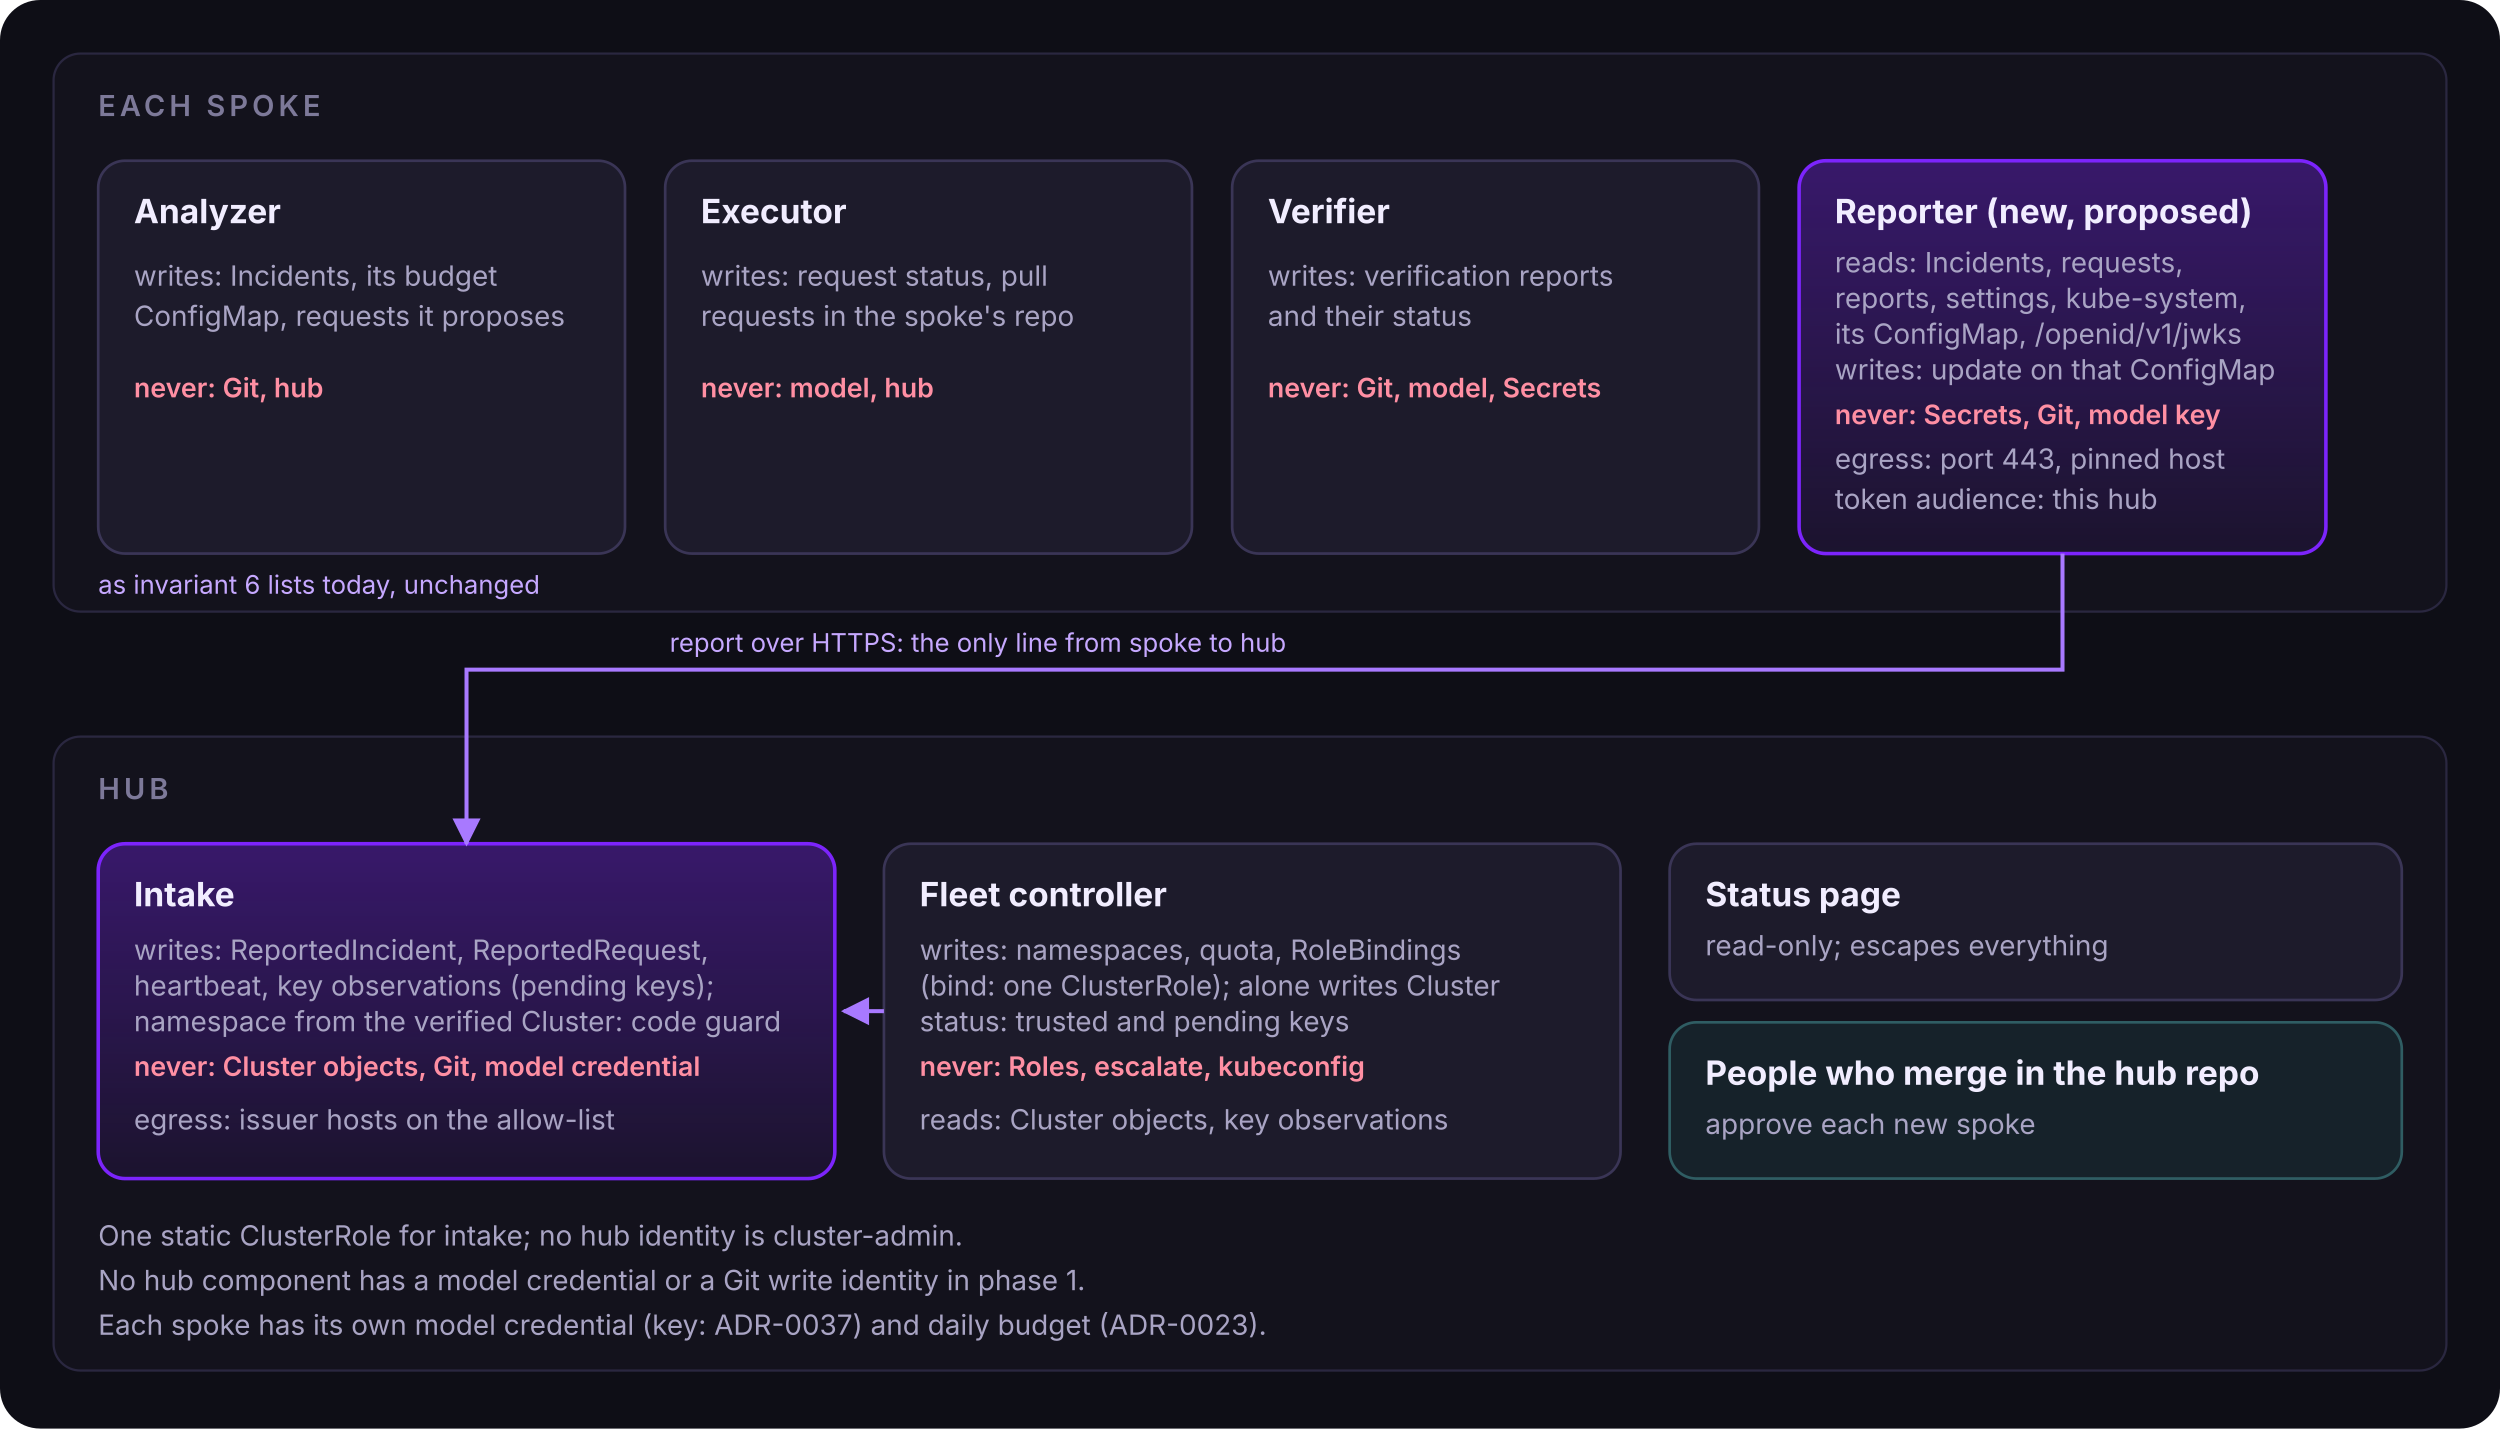
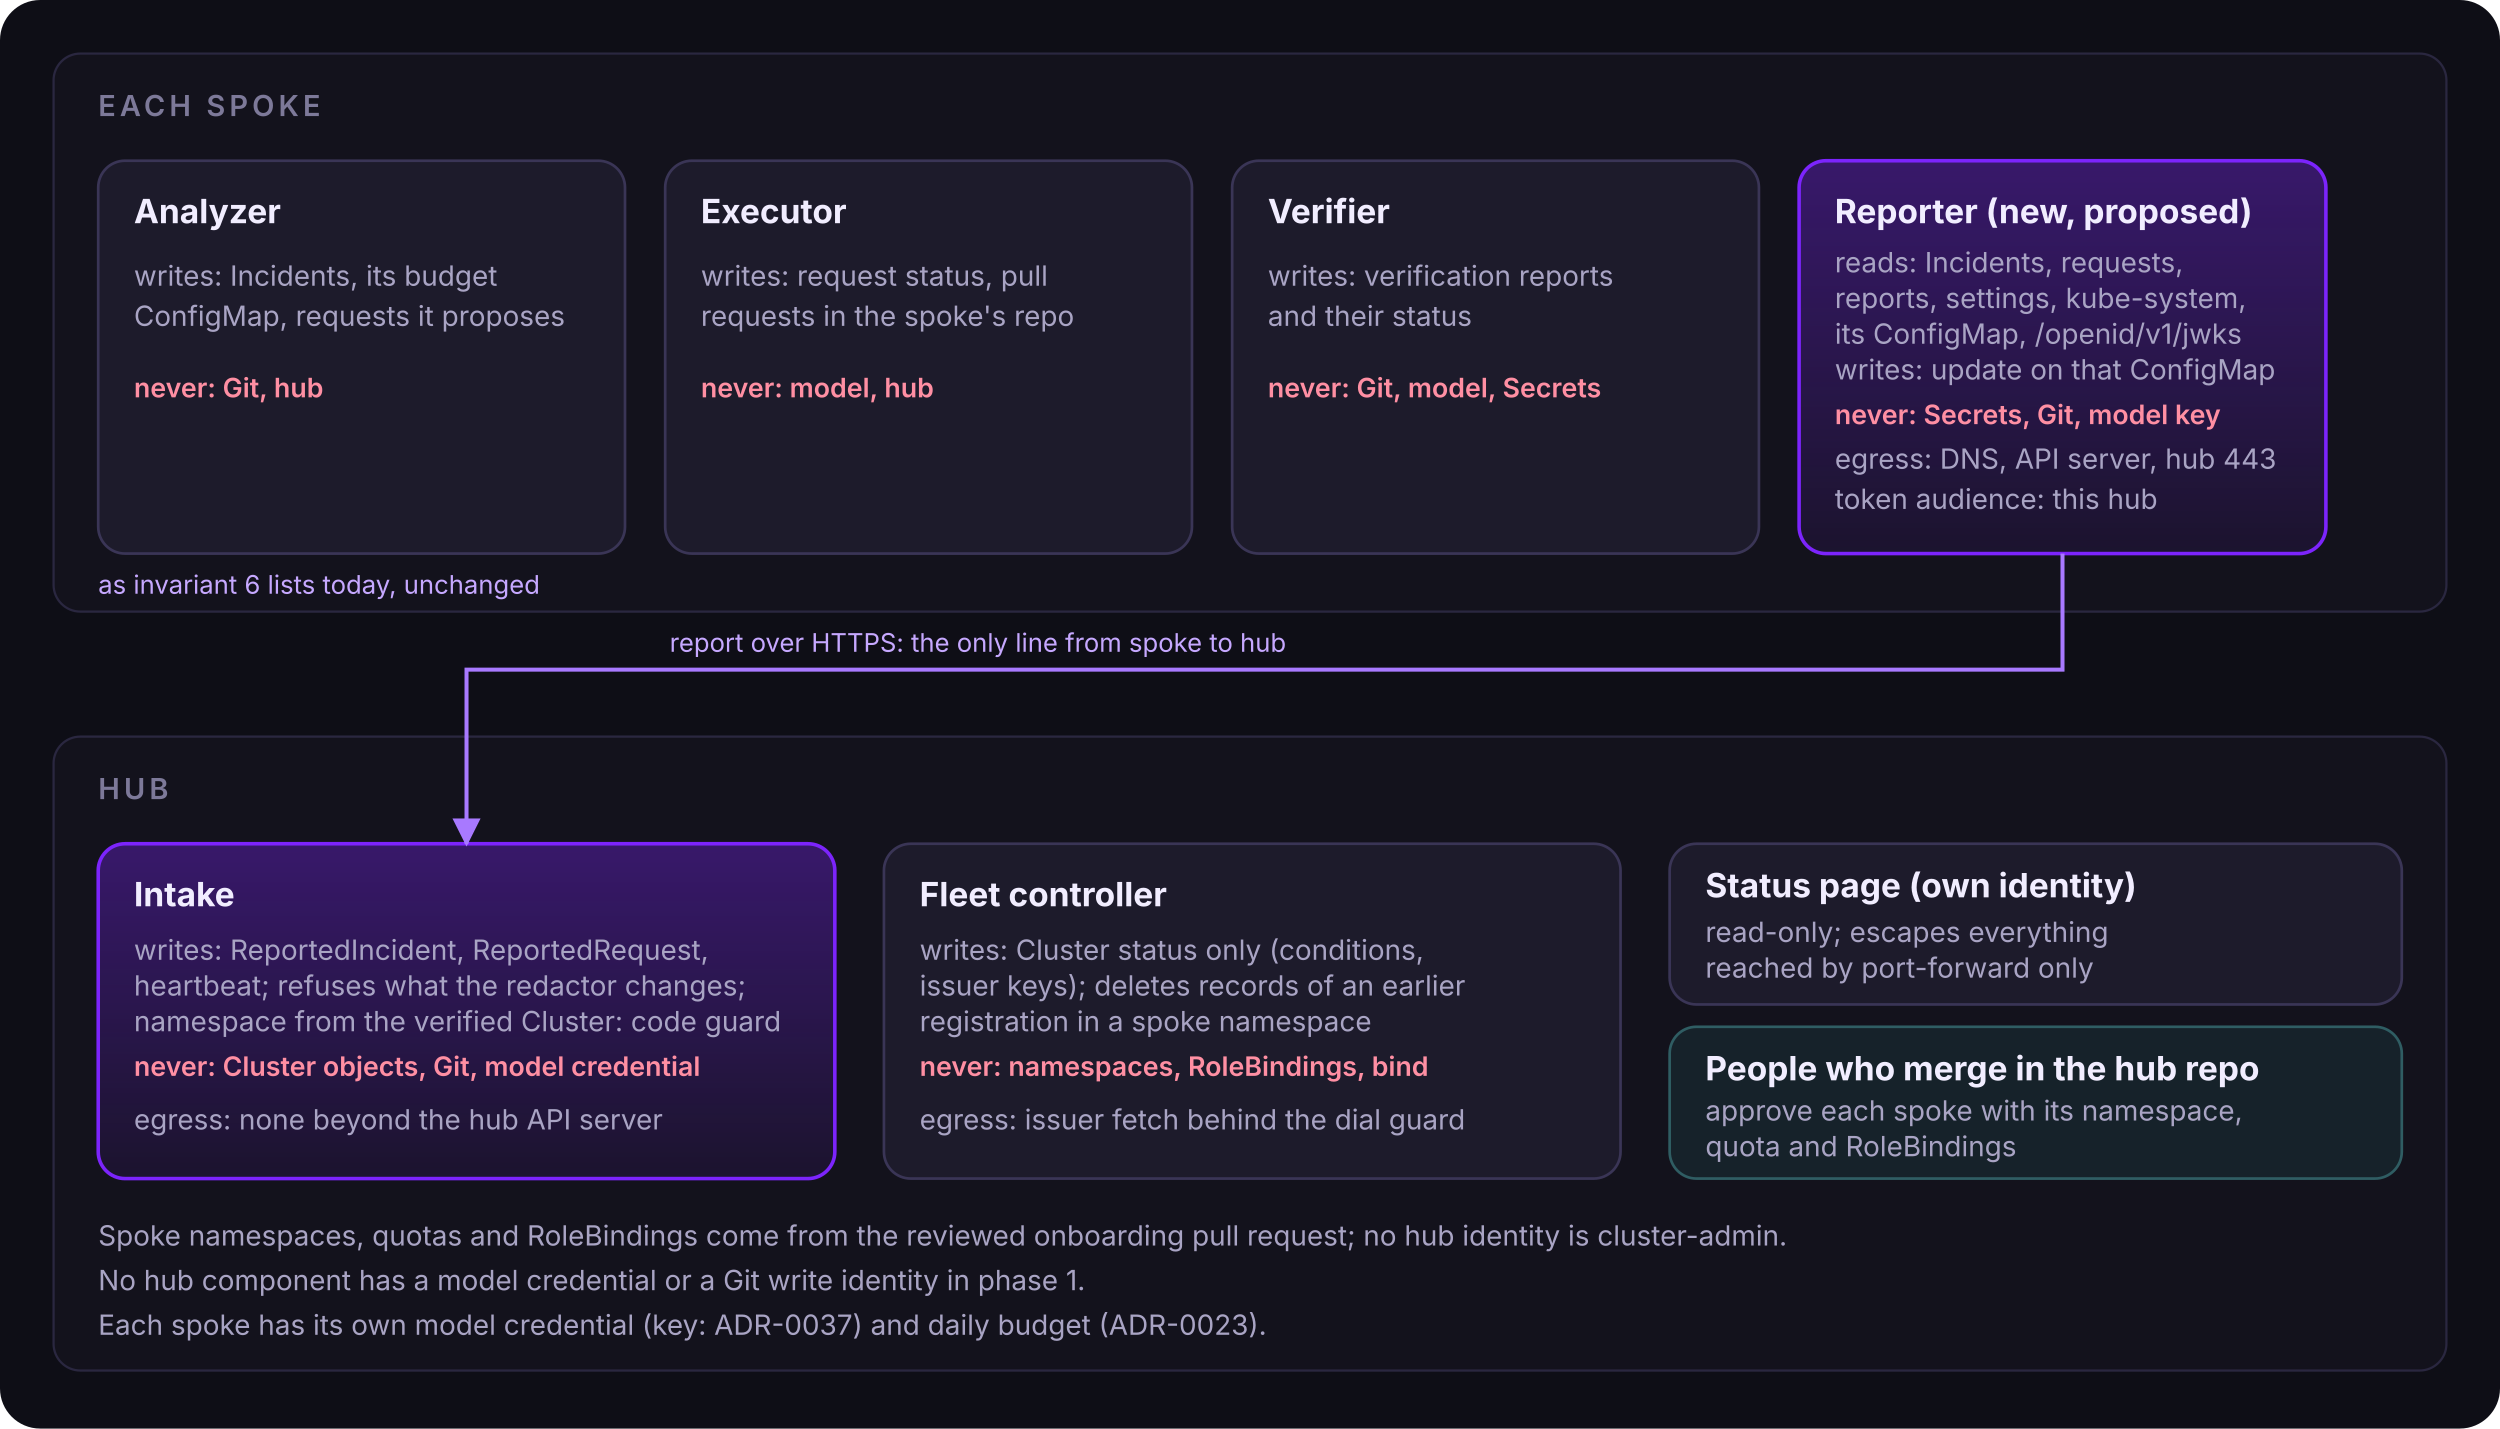
<svg xmlns="http://www.w3.org/2000/svg" viewBox="0 0 1120 640" role="img" aria-labelledby="t d" font-family="Inter, 'Segoe UI', system-ui, -apple-system, sans-serif">
  <defs>
    <marker id="a" viewBox="0 0 10 10" refX="9" refY="5" markerWidth="7" markerHeight="7" orient="auto-start-reverse">
      <path d="M0 0 10 5 0 10z" fill="#a879ff" />
    </marker>
    <marker id="m" viewBox="0 0 10 10" refX="9" refY="5" markerWidth="7" markerHeight="7" orient="auto-start-reverse">
      <path d="M0 0 10 5 0 10z" fill="#7d7999" />
    </marker>
    <linearGradient id="glow" x1="0" y1="0" x2="0" y2="1">
      <stop offset="0" stop-color="#7c24fc" stop-opacity=".35" />
      <stop offset="1" stop-color="#7c24fc" stop-opacity=".08" />
    </linearGradient>
    <style>
      .lane{fill:#13121c;stroke:#2a2740}
      .lanet{fill:#7d7999;font-size:13px;font-weight:600;letter-spacing:.14em}
      .box{fill:#1d1b2b;stroke:#3a3556;stroke-width:1.2}
      .key{fill:url(#glow);stroke:#7c24fc;stroke-width:1.6}
      .ext{fill:#16222a;stroke:#2f5d63;stroke-width:1.2}
      .bad{fill:#2a1720;stroke:#7a3348;stroke-width:1.2}
      .h{fill:#f1edff;font-size:15px;font-weight:650}
      .s{fill:#a9a4c4;font-size:12.5px}
      .f{stroke:#a879ff;stroke-width:1.8;fill:none}
      .r{stroke:#7d7999;stroke-width:1.4;fill:none;stroke-dasharray:4 4}
      .lbl{fill:#c6a8ff;font-size:11.5px}
      .no{fill:#ff8fa3;font-size:12px;font-weight:600}
    </style>
  </defs>
  <rect width="1120" height="640" rx="18" fill="#0e0e16" />
  <rect class="lane" x="24" y="24" width="1072" height="250" rx="12" />
  <text class="lanet" x="44" y="52">EACH SPOKE</text>
  <rect class="box" x="44" y="72" width="236" height="176" rx="12" />
  <text class="h" x="60" y="100">Analyzer</text>
  <text class="s" x="60" y="128">writes: Incidents, its budget</text>
  <text class="s" x="60" y="146">ConfigMap, requests it proposes</text>
  <text class="no" x="60" y="178">never: Git, hub</text>
  <rect class="box" x="298" y="72" width="236" height="176" rx="12" />
  <text class="h" x="314" y="100">Executor</text>
  <text class="s" x="314" y="128">writes: request status, pull</text>
  <text class="s" x="314" y="146">requests in the spoke's repo</text>
  <text class="no" x="314" y="178">never: model, hub</text>
  <rect class="box" x="552" y="72" width="236" height="176" rx="12" />
  <text class="h" x="568" y="100">Verifier</text>
  <text class="s" x="568" y="128">writes: verification reports</text>
  <text class="s" x="568" y="146">and their status</text>
  <text class="no" x="568" y="178">never: Git, model, Secrets</text>
  <rect class="key" x="806" y="72" width="236" height="176" rx="12" />
  <text class="h" x="822" y="100">Reporter (new, proposed)</text>
  <text class="s" x="822" y="122">reads: Incidents, requests,</text>
  <text class="s" x="822" y="138">reports, settings, kube-system,</text>
  <text class="s" x="822" y="154">its ConfigMap, /openid/v1/jwks</text>
  <text class="s" x="822" y="170">writes: update on that ConfigMap</text>
  <text class="no" x="822" y="190">never: Secrets, Git, model key</text>
-   <text class="s" x="822" y="210">egress: port 443, pinned host</text>
+   <text class="s" x="822" y="210">egress: DNS, API server, hub 443</text>
  <text class="s" x="822" y="228">token audience: this hub</text>
  <text class="lbl" x="44" y="266">as invariant 6 lists today, unchanged</text>
  <rect class="lane" x="24" y="330" width="1072" height="284" rx="12" />
  <text class="lanet" x="44" y="358">HUB</text>
  <rect class="key" x="44" y="378" width="330" height="150" rx="12" />
  <text class="h" x="60" y="406">Intake</text>
  <text class="s" x="60" y="430">writes: ReportedIncident, ReportedRequest,</text>
-   <text class="s" x="60" y="446">heartbeat, key observations (pending keys);</text>
+   <text class="s" x="60" y="446">heartbeat; refuses what the redactor changes;</text>
  <text class="s" x="60" y="462">namespace from the verified Cluster: code guard</text>
  <text class="no" x="60" y="482">never: Cluster objects, Git, model credential</text>
-   <text class="s" x="60" y="506">egress: issuer hosts on the allow-list</text>
+   <text class="s" x="60" y="506">egress: none beyond the hub API server</text>
  <rect class="box" x="396" y="378" width="330" height="150" rx="12" />
  <text class="h" x="412" y="406">Fleet controller</text>
-   <text class="s" x="412" y="430">writes: namespaces, quota, RoleBindings</text>
-   <text class="s" x="412" y="446">(bind: one ClusterRole); alone writes Cluster</text>
-   <text class="s" x="412" y="462">status: trusted and pending keys</text>
-   <text class="no" x="412" y="482">never: Roles, escalate, kubeconfig</text>
-   <text class="s" x="412" y="506">reads: Cluster objects, key observations</text>
-   <rect class="box" x="748" y="378" width="328" height="70" rx="12" />
-   <text class="h" x="764" y="406">Status page</text>
-   <text class="s" x="764" y="428">read-only; escapes everything</text>
-   <rect class="ext" x="748" y="458" width="328" height="70" rx="12" />
-   <text class="h" x="764" y="486">People who merge in the hub repo</text>
-   <text class="s" x="764" y="508">approve each new spoke</text>
+   <text class="s" x="412" y="430">writes: Cluster status only (conditions,</text>
+   <text class="s" x="412" y="446">issuer keys); deletes records of an earlier</text>
+   <text class="s" x="412" y="462">registration in a spoke namespace</text>
+   <text class="no" x="412" y="482">never: namespaces, RoleBindings, bind</text>
+   <text class="s" x="412" y="506">egress: issuer fetch behind the dial guard</text>
+   <rect class="box" x="748" y="378" width="328" height="72" rx="12" />
+   <text class="h" x="764" y="402">Status page (own identity)</text>
+   <text class="s" x="764" y="422">read-only; escapes everything</text>
+   <text class="s" x="764" y="438">reached by port-forward only</text>
+   <rect class="ext" x="748" y="460" width="328" height="68" rx="12" />
+   <text class="h" x="764" y="484">People who merge in the hub repo</text>
+   <text class="s" x="764" y="502">approve each spoke with its namespace,</text>
+   <text class="s" x="764" y="518">quota and RoleBindings</text>
  <path class="f" d="M924 248V300H209V378" marker-end="url(#a)" />
  <text class="lbl" x="300" y="292">report over HTTPS: the only line from spoke to hub</text>
-   <path class="f" d="M396 453H378" marker-end="url(#a)" />
-   <text class="s" x="44" y="558">One static ClusterRole for intake; no hub identity is cluster-admin.</text>
+   <text class="s" x="44" y="558">Spoke namespaces, quotas and RoleBindings come from the reviewed onboarding pull request; no hub identity is cluster-admin.</text>
  <text class="s" x="44" y="578">No hub component has a model credential or a Git write identity in phase 1.</text>
  <text class="s" x="44" y="598">Each spoke has its own model credential (key: ADR-0037) and daily budget (ADR-0023).</text>
</svg>
